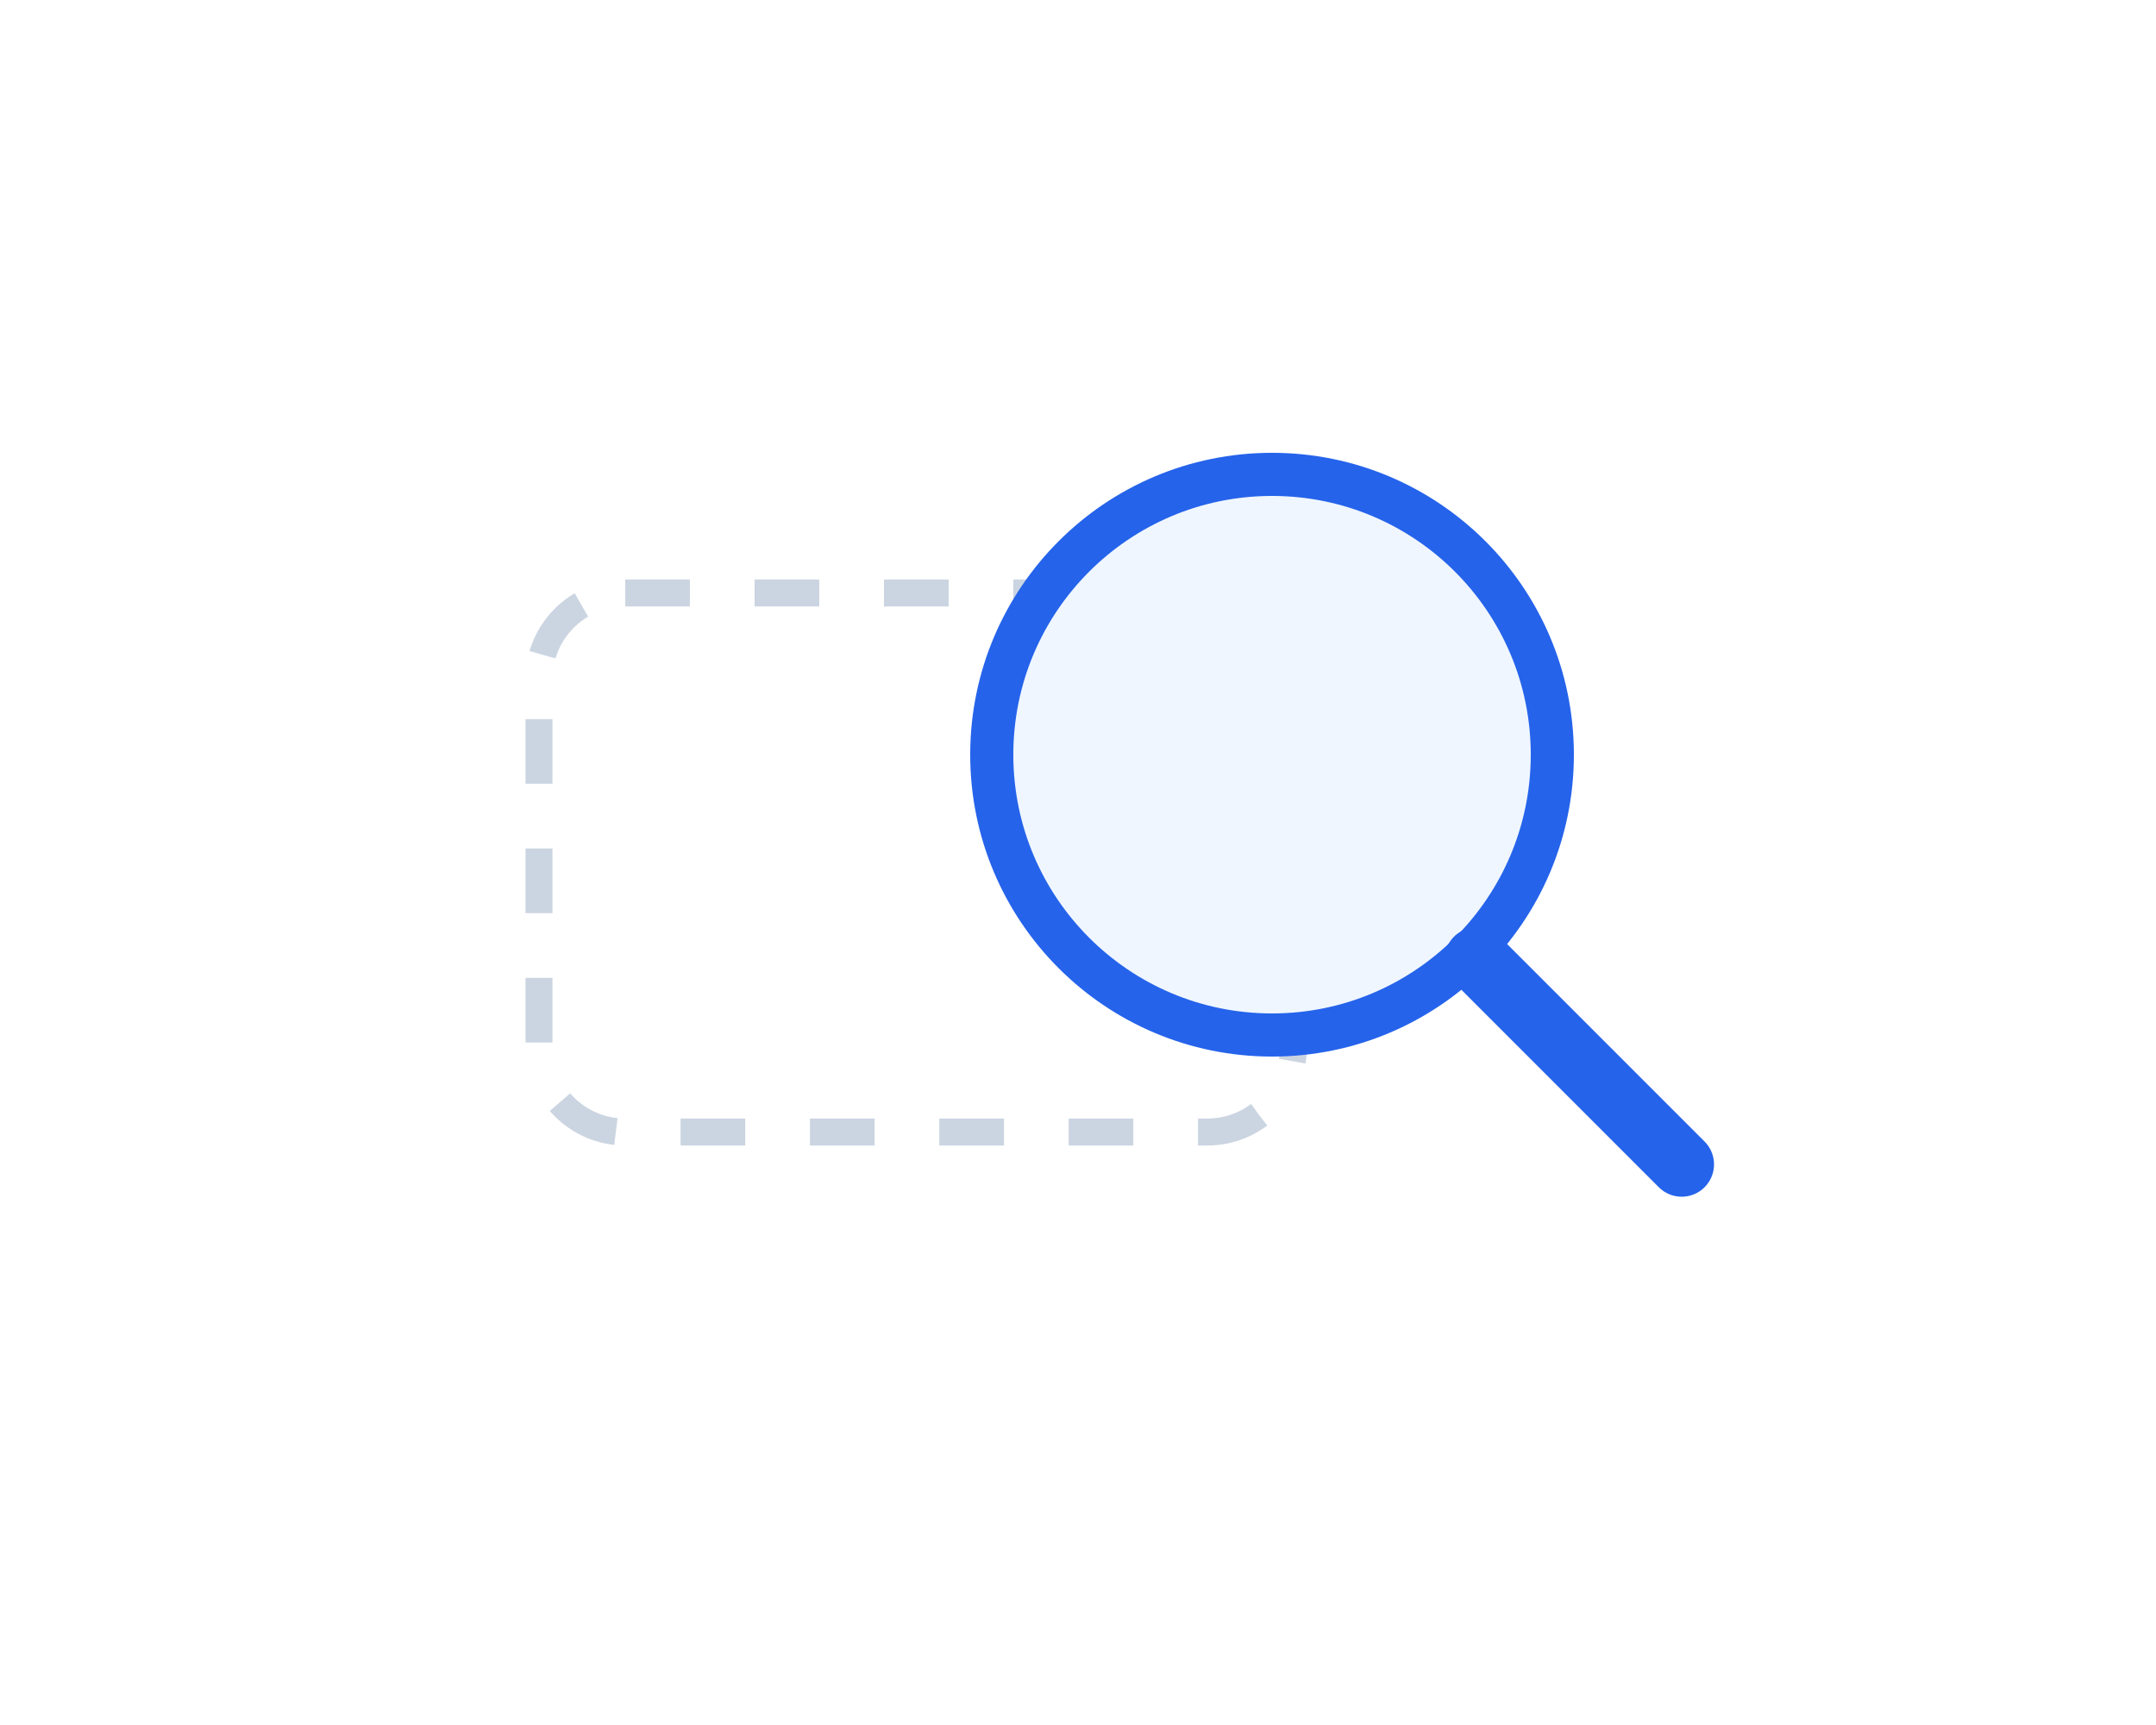
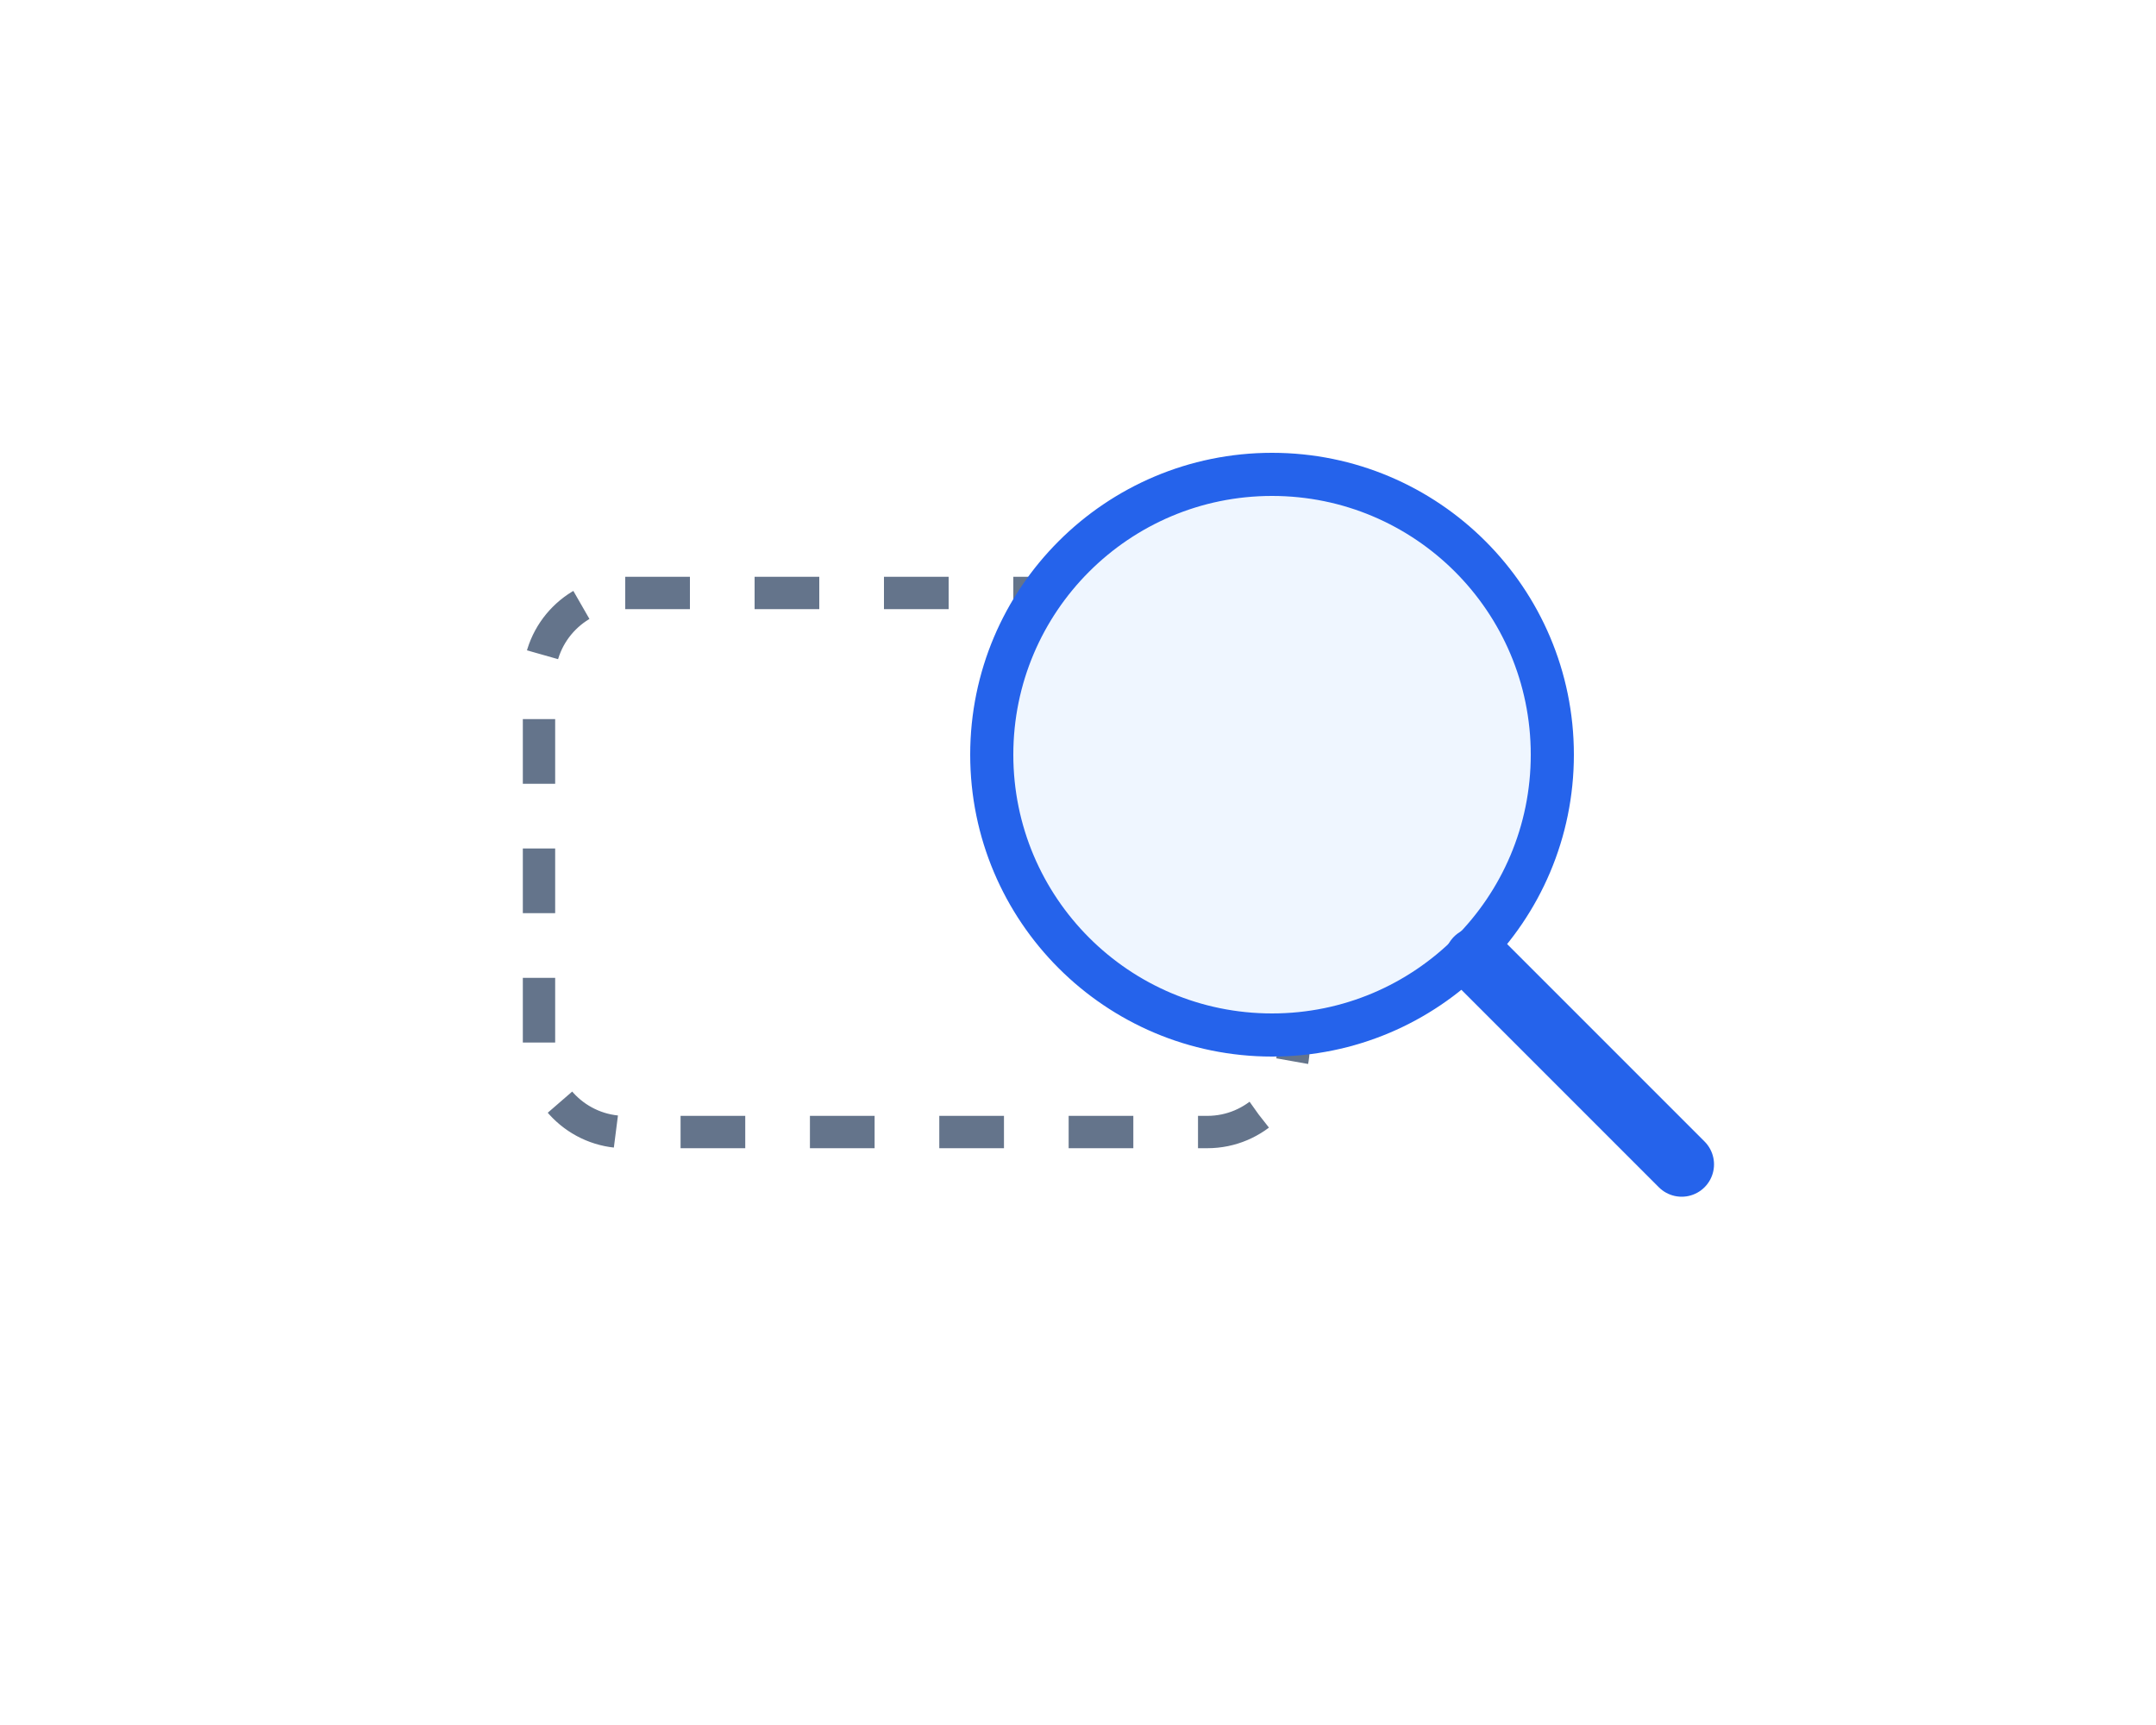
<svg xmlns="http://www.w3.org/2000/svg" viewBox="0 0 200 160">
-   <rect x="50" y="55" width="70" height="50" rx="8" fill="none" stroke="#cbd5e1" stroke-width="2.5" stroke-dasharray="6,6" />
+   <rect x="50" y="55" width="70" height="50" rx="8" fill="none" stroke="#64748b" stroke-width="3" stroke-dasharray="6,6" />
  <circle cx="118" cy="70" r="26" fill="#eff6ff" stroke="#2563eb" stroke-width="4" />
  <line x1="137" y1="89" x2="156" y2="108" stroke="#2563eb" stroke-width="6" stroke-linecap="round" />
</svg>
